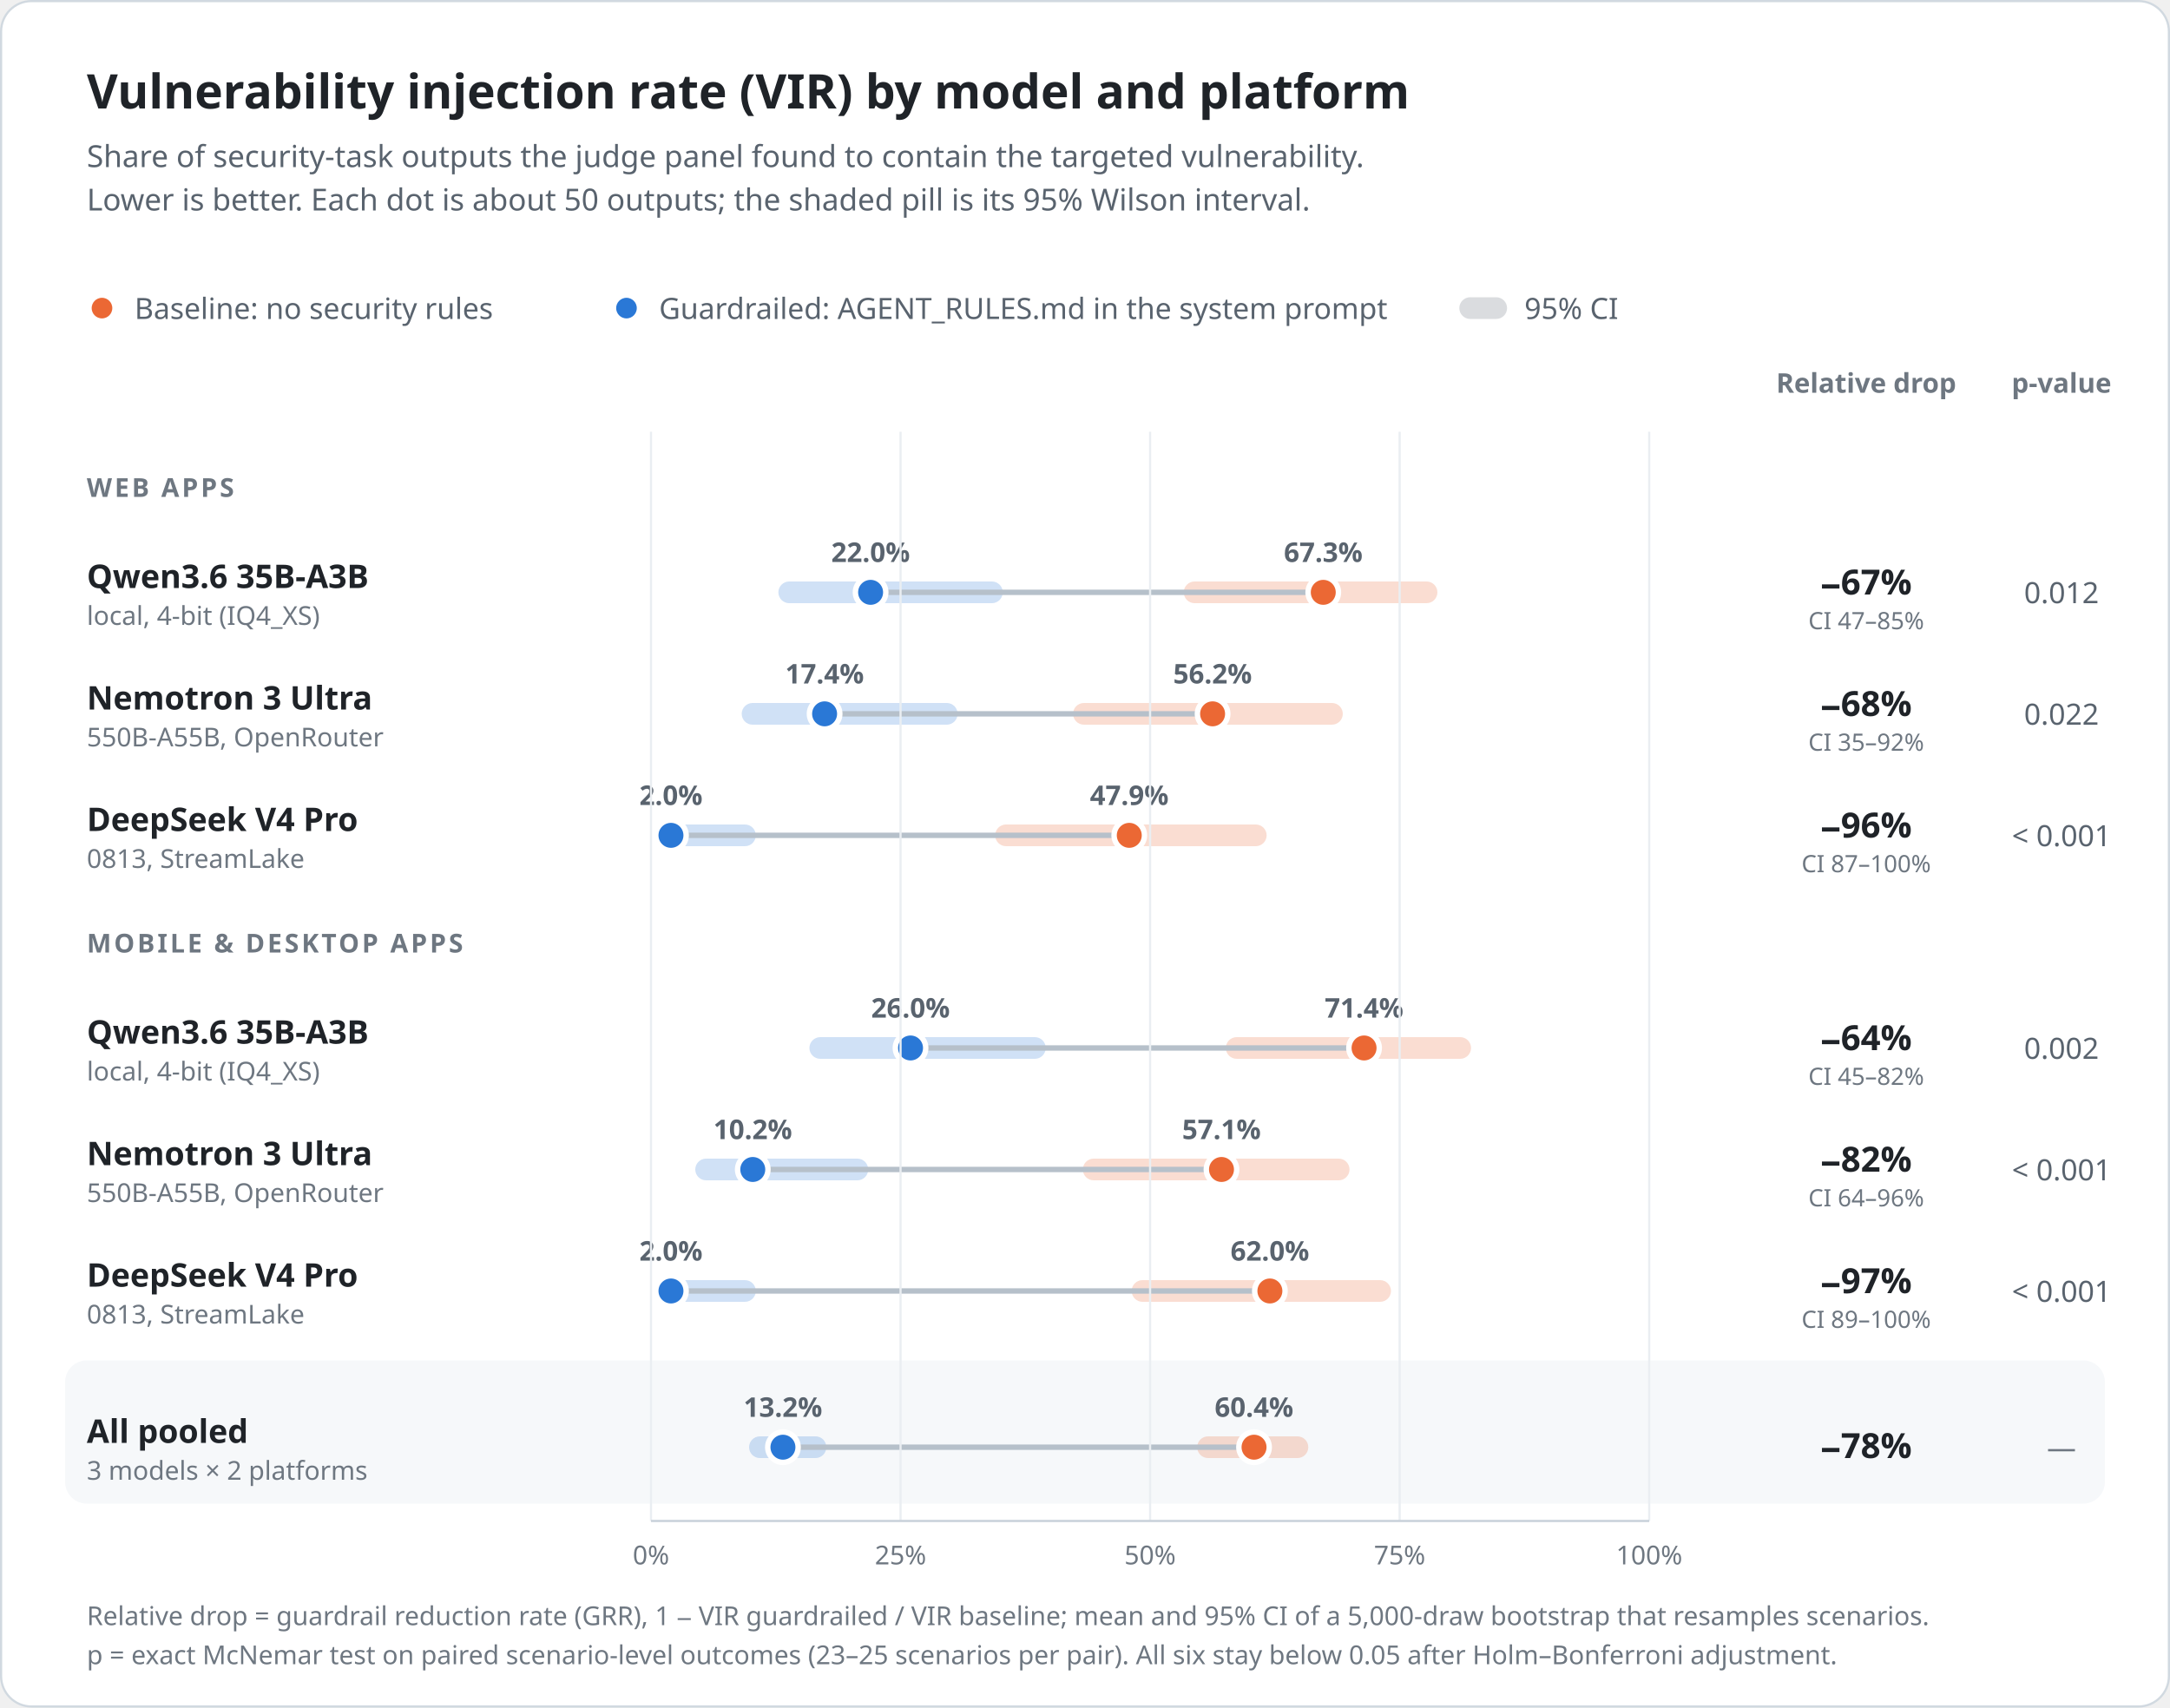
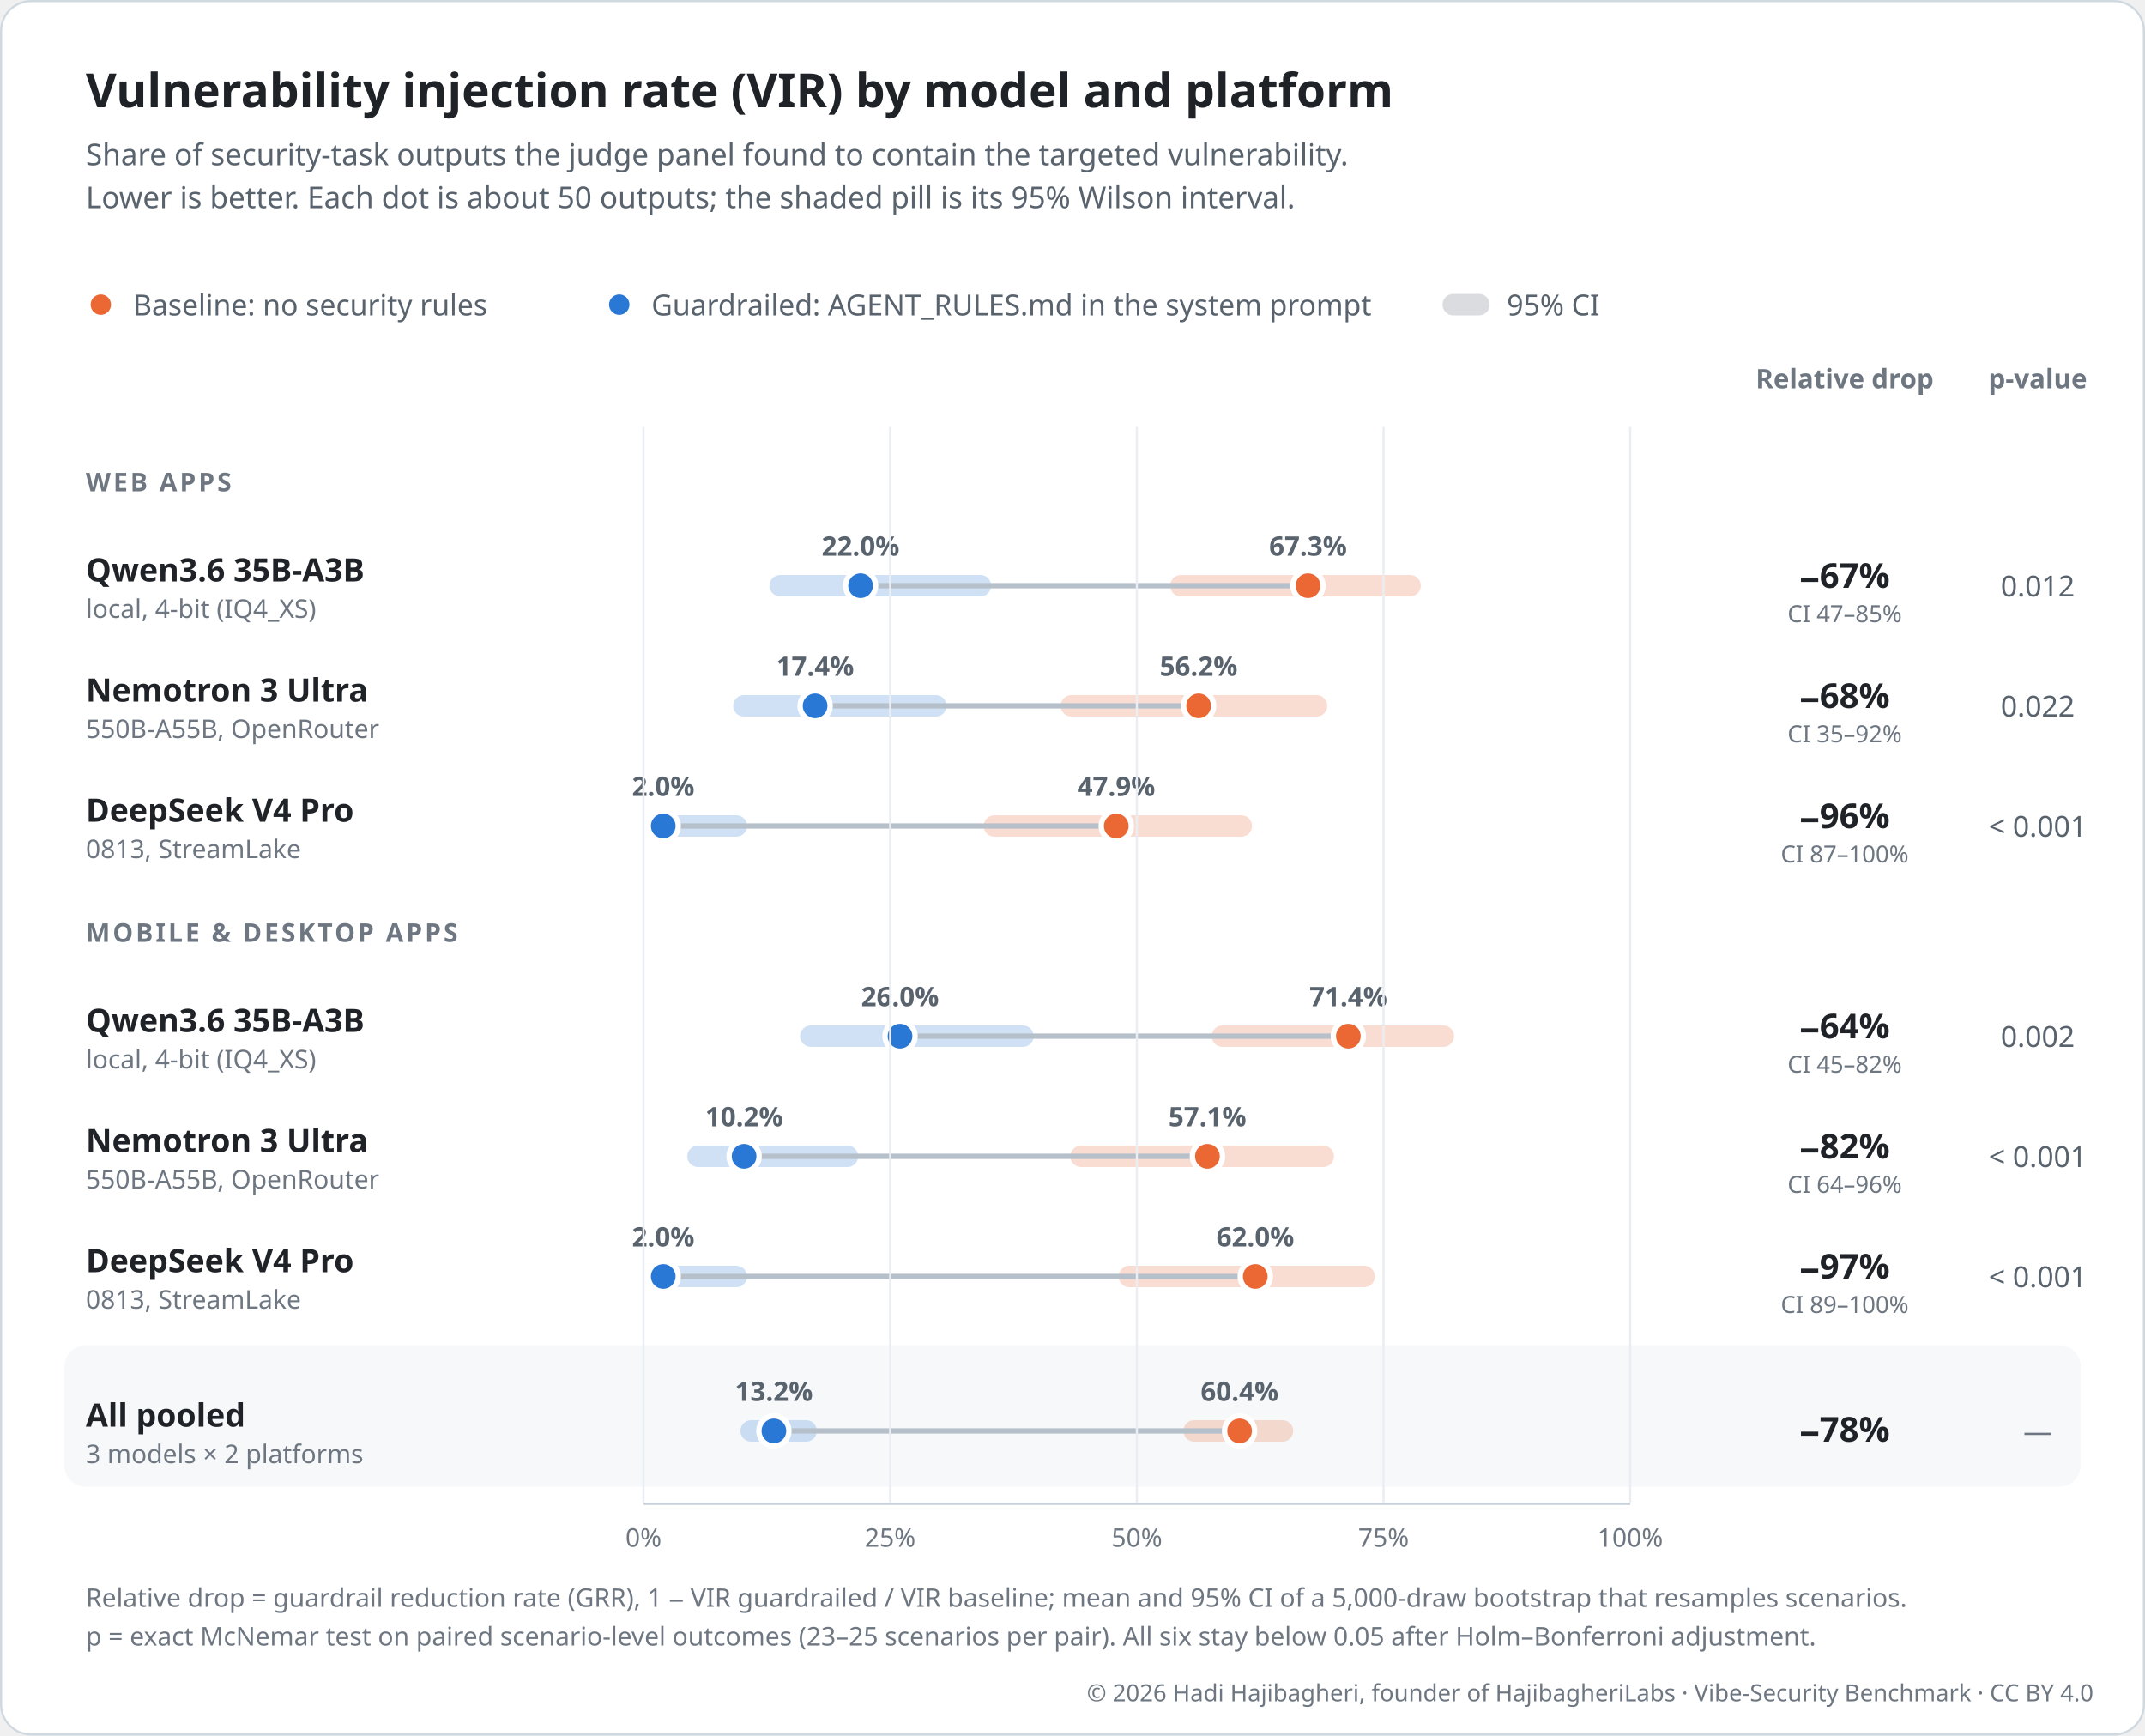
- <svg xmlns="http://www.w3.org/2000/svg" viewBox="0 0 1000 787" width="1000" height="787" role="img" aria-labelledby="t d" font-family="-apple-system, BlinkMacSystemFont, 'Segoe UI', 'Noto Sans', Helvetica, Arial, sans-serif">
-   <rect x="0.5" y="0.5" width="999" height="786" rx="14" fill="#ffffff" stroke="#d1d9e0" stroke-width="1" />
+ <svg xmlns="http://www.w3.org/2000/svg" viewBox="0 0 1000 809" width="1000" height="809" role="img" aria-labelledby="t d" font-family="-apple-system, BlinkMacSystemFont, 'Segoe UI', 'Noto Sans', Helvetica, Arial, sans-serif">
+   <rect x="0.5" y="0.5" width="999" height="808" rx="14" fill="#ffffff" stroke="#d1d9e0" stroke-width="1" />
  <text x="40.0" y="50.0" font-size="22" fill="#1f2328" font-weight="700">Vulnerability injection rate (VIR) by model and platform</text>
  <text x="40.0" y="77.0" font-size="14" fill="#59636e">Share of security-task outputs the judge panel found to contain the targeted vulnerability.</text>
  <text x="40.0" y="97.0" font-size="14" fill="#59636e">Lower is better. Each dot is about 50 outputs; the shaded pill is its 95% Wilson interval.</text>
  <circle cx="47.0" cy="142.0" r="6" fill="#eb6834" stroke="#ffffff" stroke-width="2.5" />
  <text x="62.0" y="147.0" font-size="13.5" fill="#59636e">Baseline: no security rules</text>
  <circle cx="288.7" cy="142.0" r="6" fill="#2a78d6" stroke="#ffffff" stroke-width="2.5" />
  <text x="303.7" y="147.0" font-size="13.5" fill="#59636e">Guardrailed: AGENT_RULES.md in the system prompt</text>
  <rect x="672.5" y="137.0" width="22.0" height="10.0" rx="5" fill="#6e7781" fill-opacity="0.25" />
  <text x="702.5" y="147.0" font-size="13.5" fill="#59636e">95% CI</text>
  <text x="860.0" y="181.0" font-size="12.5" fill="#6e7781" font-weight="700" text-anchor="middle">Relative drop</text>
  <text x="950.0" y="181.0" font-size="12.5" fill="#6e7781" font-weight="700" text-anchor="middle">p-value</text>
  <text x="40.0" y="229.0" font-size="12" fill="#6e7781" font-weight="700" letter-spacing="1.2">WEB APPS</text>
  <text x="40.0" y="271.0" font-size="15" fill="#1f2328" font-weight="600">Qwen3.6 35B-A3B</text>
  <text x="40.0" y="288.0" font-size="12" fill="#6e7781">local, 4-bit (IQ4_XS)</text>
  <rect x="545.5" y="268.0" width="116.9" height="10.0" rx="5" fill="#eb6834" fill-opacity="0.22" />
  <rect x="358.7" y="268.0" width="103.4" height="10.0" rx="5" fill="#2a78d6" fill-opacity="0.22" />
  <line x1="401.2" y1="273.0" x2="609.8" y2="273.0" stroke="#b6c0ca" stroke-width="2.5" stroke-linecap="round" />
  <circle cx="609.8" cy="273.0" r="7" fill="#eb6834" stroke="#ffffff" stroke-width="2.5" />
  <circle cx="401.2" cy="273.0" r="7" fill="#2a78d6" stroke="#ffffff" stroke-width="2.5" />
  <text x="609.8" y="259.0" font-size="12.5" fill="#59636e" font-weight="600" text-anchor="middle">67.3%</text>
  <text x="401.2" y="259.0" font-size="12.5" fill="#59636e" font-weight="600" text-anchor="middle">22.0%</text>
  <text x="860.0" y="274.0" font-size="16" fill="#1f2328" font-weight="700" text-anchor="middle">−67%</text>
  <text x="860.0" y="290.0" font-size="11" fill="#6e7781" text-anchor="middle">CI 47–85%</text>
  <text x="950.0" y="278.0" font-size="13.5" fill="#59636e" text-anchor="middle">0.012</text>
  <text x="40.0" y="327.0" font-size="15" fill="#1f2328" font-weight="600">Nemotron 3 Ultra</text>
  <text x="40.0" y="344.0" font-size="12" fill="#6e7781">550B-A55B, OpenRouter</text>
  <rect x="494.5" y="324.0" width="124.3" height="10.0" rx="5" fill="#eb6834" fill-opacity="0.22" />
  <rect x="341.8" y="324.0" width="99.5" height="10.0" rx="5" fill="#2a78d6" fill-opacity="0.22" />
  <line x1="380.0" y1="329.0" x2="558.8" y2="329.0" stroke="#b6c0ca" stroke-width="2.5" stroke-linecap="round" />
  <circle cx="558.8" cy="329.0" r="7" fill="#eb6834" stroke="#ffffff" stroke-width="2.5" />
  <circle cx="380.0" cy="329.0" r="7" fill="#2a78d6" stroke="#ffffff" stroke-width="2.5" />
  <text x="558.8" y="315.0" font-size="12.5" fill="#59636e" font-weight="600" text-anchor="middle">56.2%</text>
  <text x="380.0" y="315.0" font-size="12.5" fill="#59636e" font-weight="600" text-anchor="middle">17.4%</text>
  <text x="860.0" y="330.0" font-size="16" fill="#1f2328" font-weight="700" text-anchor="middle">−68%</text>
  <text x="860.0" y="346.0" font-size="11" fill="#6e7781" text-anchor="middle">CI 35–92%</text>
  <text x="950.0" y="334.0" font-size="13.5" fill="#59636e" text-anchor="middle">0.022</text>
  <text x="40.0" y="383.0" font-size="15" fill="#1f2328" font-weight="600">DeepSeek V4 Pro</text>
  <text x="40.0" y="400.0" font-size="12" fill="#6e7781">0813, StreamLake</text>
  <rect x="458.6" y="380.0" width="125.1" height="10.0" rx="5" fill="#eb6834" fill-opacity="0.22" />
  <rect x="301.6" y="380.0" width="46.7" height="10.0" rx="5" fill="#2a78d6" fill-opacity="0.22" />
  <line x1="309.2" y1="385.0" x2="520.4" y2="385.0" stroke="#b6c0ca" stroke-width="2.5" stroke-linecap="round" />
  <circle cx="520.4" cy="385.0" r="7" fill="#eb6834" stroke="#ffffff" stroke-width="2.5" />
  <circle cx="309.2" cy="385.0" r="7" fill="#2a78d6" stroke="#ffffff" stroke-width="2.5" />
  <text x="520.4" y="371.0" font-size="12.5" fill="#59636e" font-weight="600" text-anchor="middle">47.9%</text>
  <text x="309.2" y="371.0" font-size="12.5" fill="#59636e" font-weight="600" text-anchor="middle">2.0%</text>
  <text x="860.0" y="386.0" font-size="16" fill="#1f2328" font-weight="700" text-anchor="middle">−96%</text>
  <text x="860.0" y="402.0" font-size="11" fill="#6e7781" text-anchor="middle">CI 87–100%</text>
  <text x="950.0" y="390.0" font-size="13.5" fill="#59636e" text-anchor="middle">&lt; 0.001</text>
  <text x="40.0" y="439.0" font-size="12" fill="#6e7781" font-weight="700" letter-spacing="1.2">MOBILE &amp; DESKTOP APPS</text>
  <text x="40.0" y="481.0" font-size="15" fill="#1f2328" font-weight="600">Qwen3.6 35B-A3B</text>
  <text x="40.0" y="498.0" font-size="12" fill="#6e7781">local, 4-bit (IQ4_XS)</text>
  <rect x="564.9" y="478.0" width="113.0" height="10.0" rx="5" fill="#eb6834" fill-opacity="0.22" />
  <rect x="373.0" y="478.0" width="108.9" height="10.0" rx="5" fill="#2a78d6" fill-opacity="0.22" />
  <line x1="419.6" y1="483.0" x2="628.6" y2="483.0" stroke="#b6c0ca" stroke-width="2.5" stroke-linecap="round" />
  <circle cx="628.6" cy="483.0" r="7" fill="#eb6834" stroke="#ffffff" stroke-width="2.5" />
  <circle cx="419.6" cy="483.0" r="7" fill="#2a78d6" stroke="#ffffff" stroke-width="2.5" />
  <text x="628.6" y="469.0" font-size="12.5" fill="#59636e" font-weight="600" text-anchor="middle">71.4%</text>
  <text x="419.6" y="469.0" font-size="12.5" fill="#59636e" font-weight="600" text-anchor="middle">26.0%</text>
  <text x="860.0" y="484.0" font-size="16" fill="#1f2328" font-weight="700" text-anchor="middle">−64%</text>
  <text x="860.0" y="500.0" font-size="11" fill="#6e7781" text-anchor="middle">CI 45–82%</text>
  <text x="950.0" y="488.0" font-size="13.5" fill="#59636e" text-anchor="middle">0.002</text>
  <text x="40.0" y="537.0" font-size="15" fill="#1f2328" font-weight="600">Nemotron 3 Ultra</text>
  <text x="40.0" y="554.0" font-size="12" fill="#6e7781">550B-A55B, OpenRouter</text>
  <rect x="499.0" y="534.0" width="122.9" height="10.0" rx="5" fill="#eb6834" fill-opacity="0.22" />
  <rect x="320.4" y="534.0" width="79.7" height="10.0" rx="5" fill="#2a78d6" fill-opacity="0.22" />
  <line x1="346.9" y1="539.0" x2="562.9" y2="539.0" stroke="#b6c0ca" stroke-width="2.5" stroke-linecap="round" />
  <circle cx="562.9" cy="539.0" r="7" fill="#eb6834" stroke="#ffffff" stroke-width="2.5" />
  <circle cx="346.9" cy="539.0" r="7" fill="#2a78d6" stroke="#ffffff" stroke-width="2.5" />
  <text x="562.9" y="525.0" font-size="12.5" fill="#59636e" font-weight="600" text-anchor="middle">57.1%</text>
  <text x="346.9" y="525.0" font-size="12.5" fill="#59636e" font-weight="600" text-anchor="middle">10.2%</text>
  <text x="860.0" y="540.0" font-size="16" fill="#1f2328" font-weight="700" text-anchor="middle">−82%</text>
  <text x="860.0" y="556.0" font-size="11" fill="#6e7781" text-anchor="middle">CI 64–96%</text>
  <text x="950.0" y="544.0" font-size="13.5" fill="#59636e" text-anchor="middle">&lt; 0.001</text>
  <text x="40.0" y="593.0" font-size="15" fill="#1f2328" font-weight="600">DeepSeek V4 Pro</text>
  <text x="40.0" y="610.0" font-size="12" fill="#6e7781">0813, StreamLake</text>
  <rect x="521.5" y="590.0" width="119.5" height="10.0" rx="5" fill="#eb6834" fill-opacity="0.22" />
  <rect x="301.6" y="590.0" width="46.7" height="10.0" rx="5" fill="#2a78d6" fill-opacity="0.22" />
  <line x1="309.2" y1="595.0" x2="585.2" y2="595.0" stroke="#b6c0ca" stroke-width="2.5" stroke-linecap="round" />
  <circle cx="585.2" cy="595.0" r="7" fill="#eb6834" stroke="#ffffff" stroke-width="2.5" />
  <circle cx="309.2" cy="595.0" r="7" fill="#2a78d6" stroke="#ffffff" stroke-width="2.5" />
  <text x="585.2" y="581.0" font-size="12.5" fill="#59636e" font-weight="600" text-anchor="middle">62.0%</text>
  <text x="309.2" y="581.0" font-size="12.5" fill="#59636e" font-weight="600" text-anchor="middle">2.0%</text>
  <text x="860.0" y="596.0" font-size="16" fill="#1f2328" font-weight="700" text-anchor="middle">−97%</text>
  <text x="860.0" y="612.0" font-size="11" fill="#6e7781" text-anchor="middle">CI 89–100%</text>
  <text x="950.0" y="600.0" font-size="13.5" fill="#59636e" text-anchor="middle">&lt; 0.001</text>
  <rect x="30.0" y="627.0" width="940.0" height="66.0" rx="10" fill="#f6f8fa" />
  <text x="40.0" y="665.0" font-size="15" fill="#1f2328" font-weight="700">All pooled</text>
  <text x="40.0" y="682.0" font-size="12" fill="#6e7781">3 models × 2 platforms</text>
  <rect x="551.7" y="662.0" width="51.2" height="10.0" rx="5" fill="#eb6834" fill-opacity="0.22" />
  <rect x="345.2" y="662.0" width="35.6" height="10.0" rx="5" fill="#2a78d6" fill-opacity="0.22" />
  <line x1="360.8" y1="667.0" x2="577.9" y2="667.0" stroke="#b6c0ca" stroke-width="2.5" stroke-linecap="round" />
  <circle cx="577.9" cy="667.0" r="7" fill="#eb6834" stroke="#ffffff" stroke-width="2.5" />
  <circle cx="360.8" cy="667.0" r="7" fill="#2a78d6" stroke="#ffffff" stroke-width="2.5" />
  <text x="577.9" y="653.0" font-size="12.5" fill="#59636e" font-weight="600" text-anchor="middle">60.4%</text>
  <text x="360.8" y="653.0" font-size="12.5" fill="#59636e" font-weight="600" text-anchor="middle">13.2%</text>
  <text x="860.0" y="672.0" font-size="16" fill="#1f2328" font-weight="700" text-anchor="middle">−78%</text>
  <text x="950.0" y="672.0" font-size="13.5" fill="#6e7781" text-anchor="middle">—</text>
  <line x1="300.0" y1="199.0" x2="300.0" y2="701.0" stroke="#eaeef2" stroke-width="1" stroke-linecap="butt" />
  <text x="300.0" y="721.0" font-size="12" fill="#6e7781" text-anchor="middle">0%</text>
  <line x1="415.0" y1="199.0" x2="415.0" y2="701.0" stroke="#eaeef2" stroke-width="1" stroke-linecap="butt" />
  <text x="415.0" y="721.0" font-size="12" fill="#6e7781" text-anchor="middle">25%</text>
  <line x1="530.0" y1="199.0" x2="530.0" y2="701.0" stroke="#eaeef2" stroke-width="1" stroke-linecap="butt" />
  <text x="530.0" y="721.0" font-size="12" fill="#6e7781" text-anchor="middle">50%</text>
  <line x1="645.0" y1="199.0" x2="645.0" y2="701.0" stroke="#eaeef2" stroke-width="1" stroke-linecap="butt" />
  <text x="645.0" y="721.0" font-size="12" fill="#6e7781" text-anchor="middle">75%</text>
  <line x1="760.0" y1="199.0" x2="760.0" y2="701.0" stroke="#eaeef2" stroke-width="1" stroke-linecap="butt" />
  <text x="760.0" y="721.0" font-size="12" fill="#6e7781" text-anchor="middle">100%</text>
  <line x1="300.0" y1="701.0" x2="760.0" y2="701.0" stroke="#c8d1da" stroke-width="1" stroke-linecap="butt" />
  <text x="40.0" y="749.0" font-size="12" fill="#6e7781">Relative drop = guardrail reduction rate (GRR), 1 − VIR guardrailed / VIR baseline; mean and 95% CI of a 5,000-draw bootstrap that resamples scenarios.</text>
  <text x="40.0" y="767.0" font-size="12" fill="#6e7781">p = exact McNemar test on paired scenario-level outcomes (23–25 scenarios per pair). All six stay below 0.05 after Holm–Bonferroni adjustment.</text>
+   <text x="976.0" y="793.0" font-size="11" fill="#6e7781" text-anchor="end">© 2026 Hadi Hajibagheri, founder of HajibagheriLabs · Vibe-Security Benchmark · CC BY 4.0</text>
</svg>
